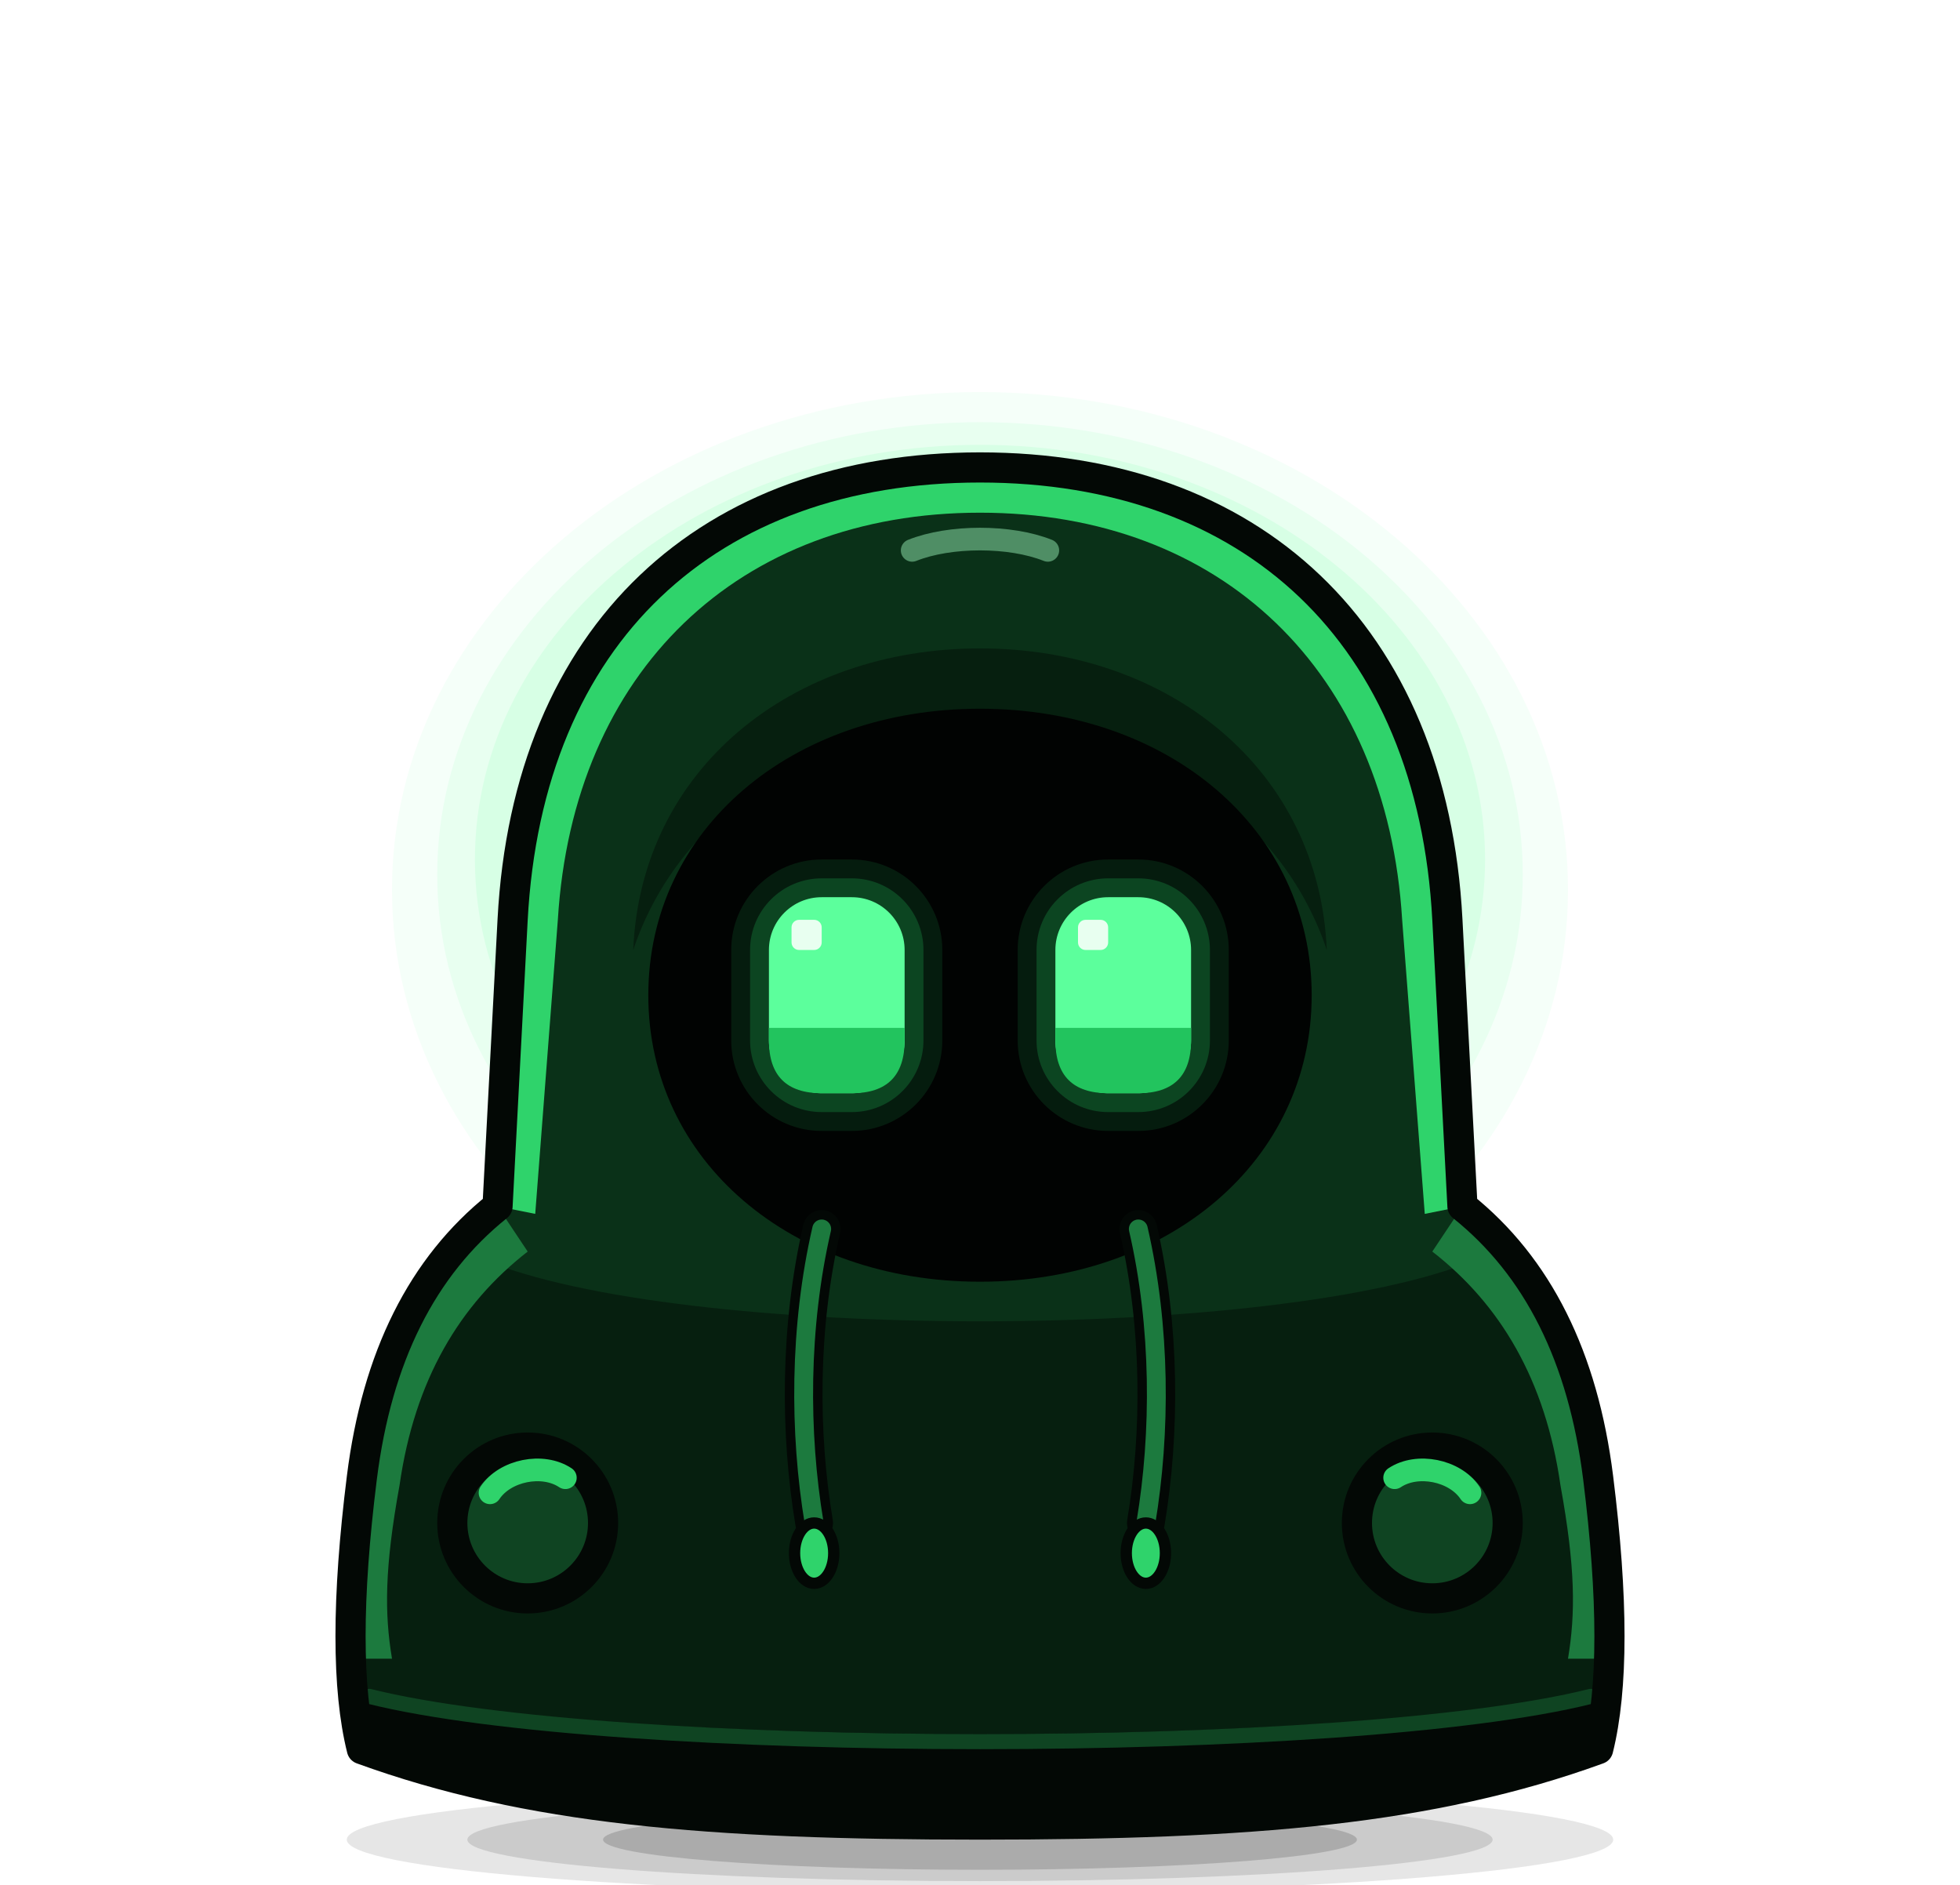
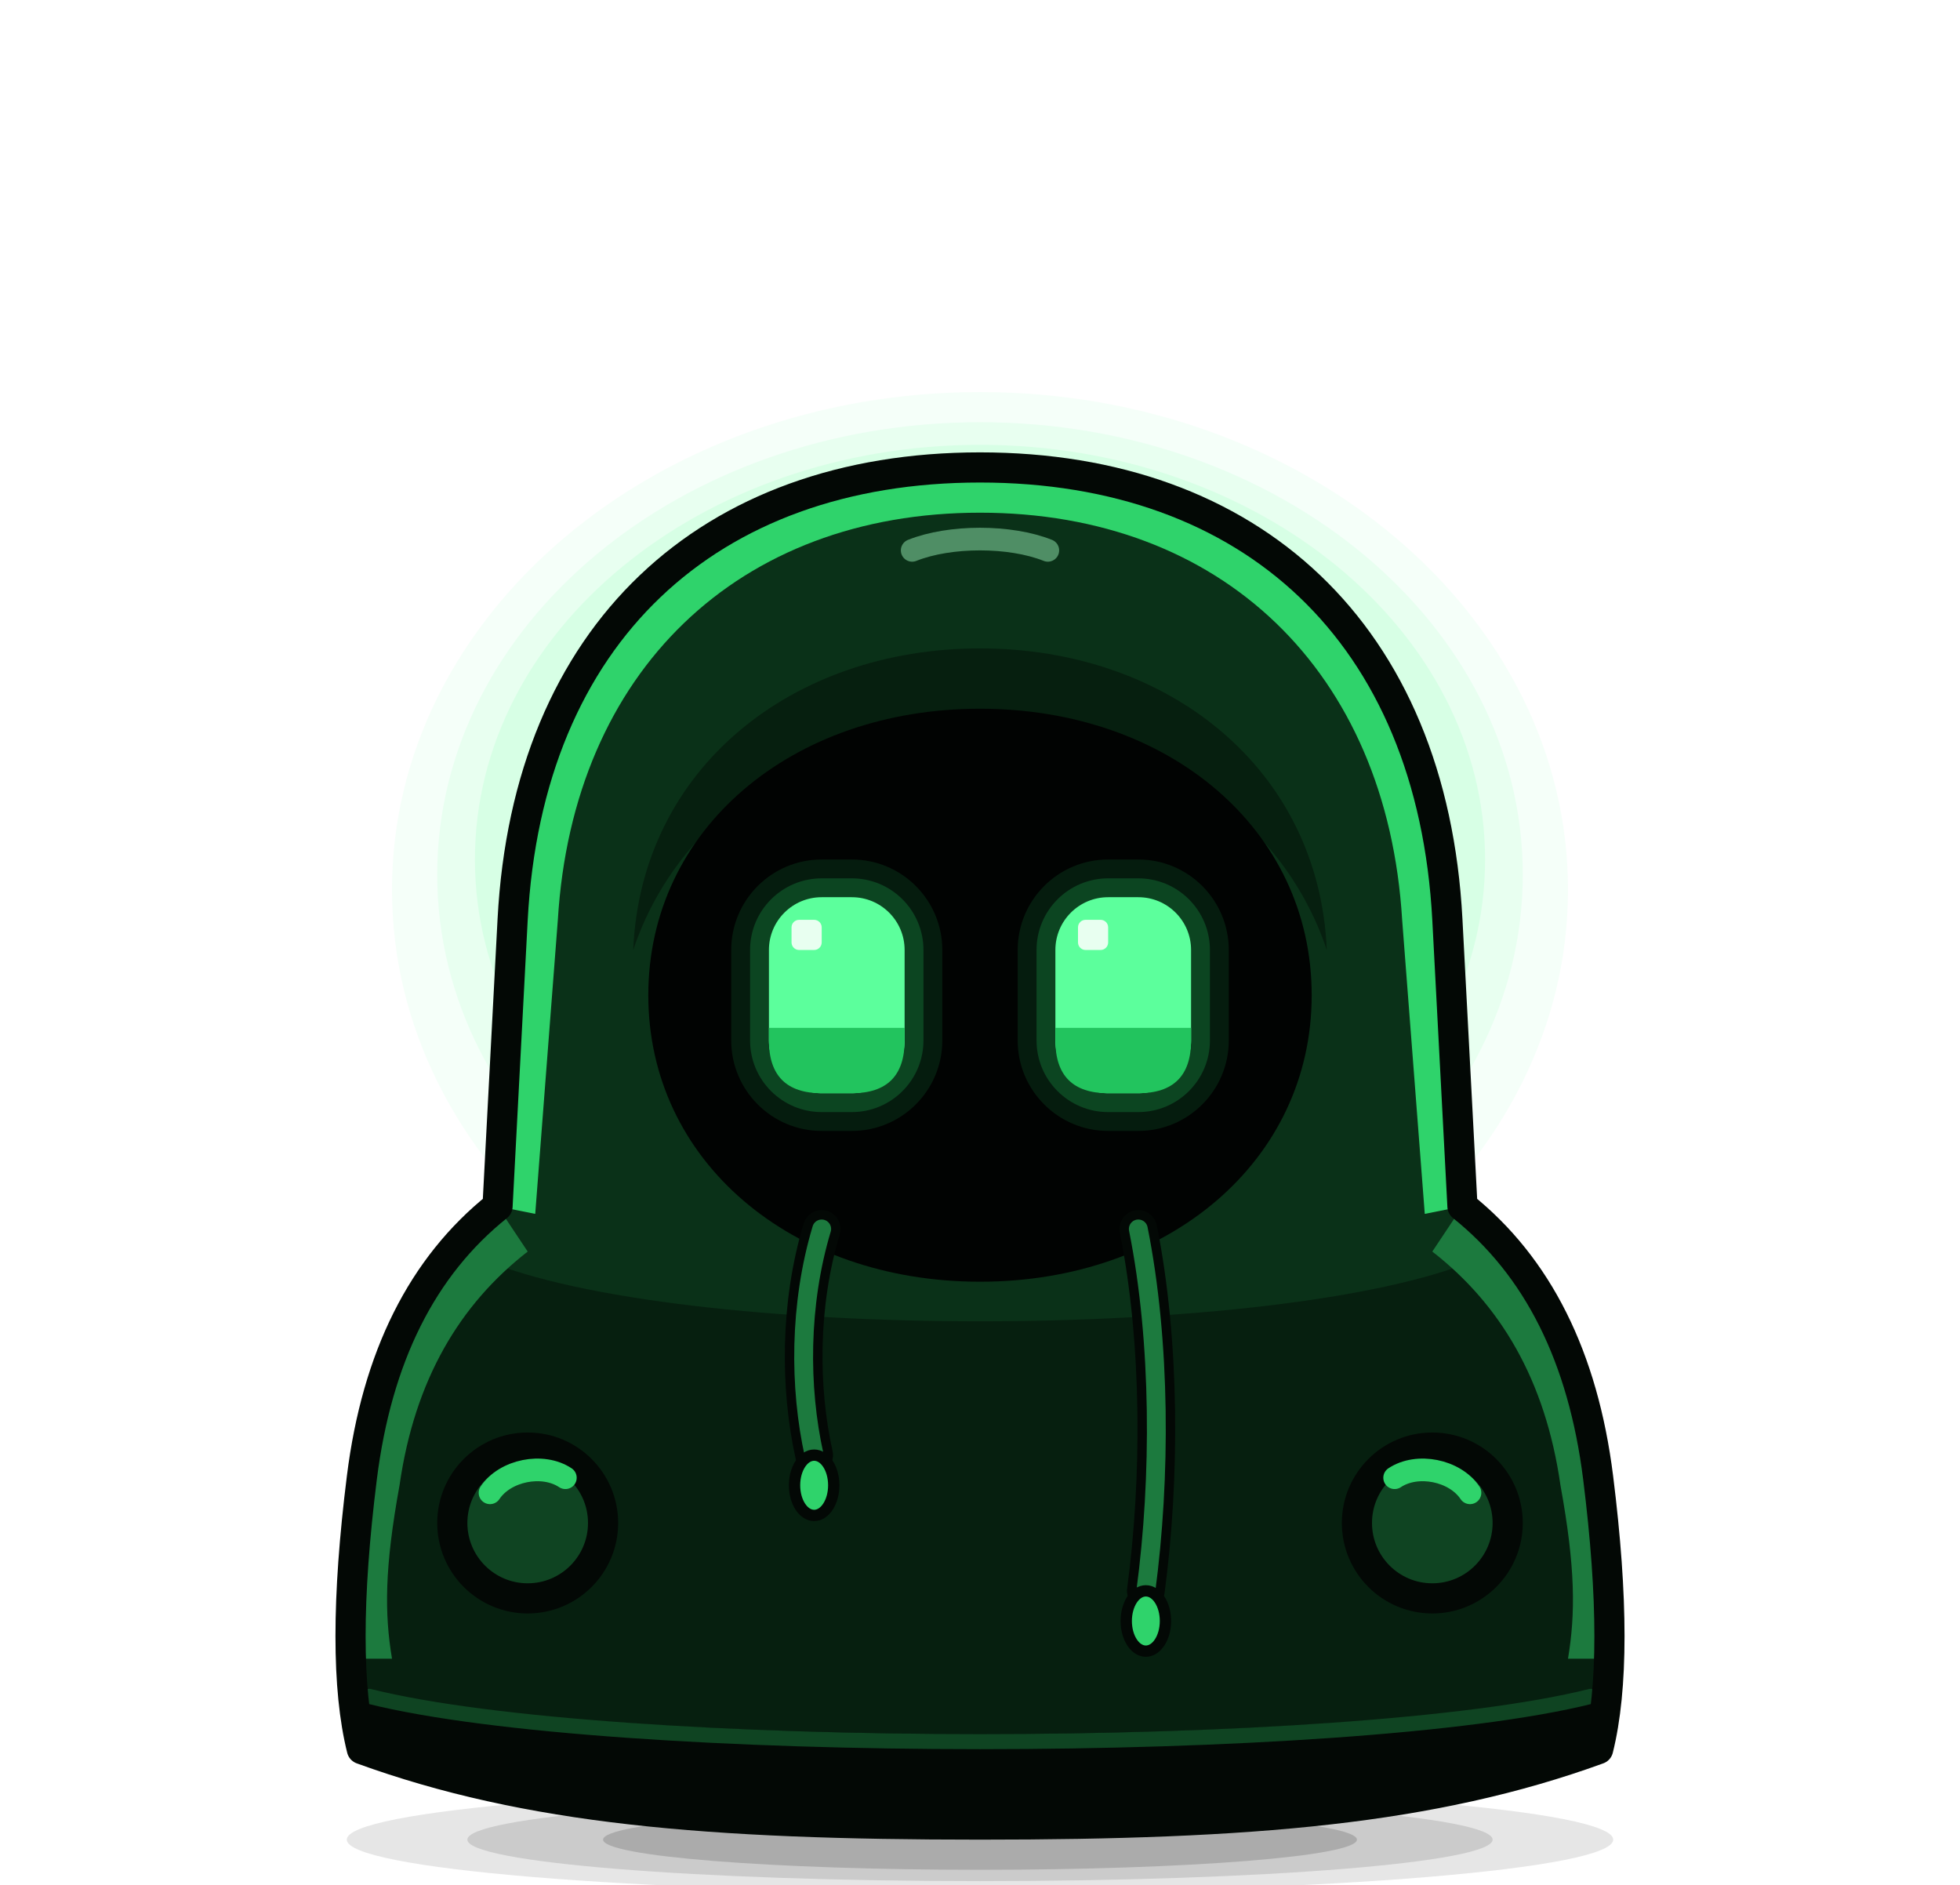
<svg xmlns="http://www.w3.org/2000/svg" viewBox="0 0 260 250" width="520" height="500">
  <style>
    .breathe { transform-origin: 130px 220px; animation: breathe 3.6s ease-in-out infinite; }
    @keyframes breathe { 0%, 100% { transform: scale(1, 1); } 50% { transform: scale(1.01, 0.988); } }
    .bob-l, .bob-r { animation: bob 2.8s ease-in-out infinite; }
    .bob-r { animation-delay: -1.4s; }
    @keyframes bob { 0%, 100% { transform: translateY(0); } 50% { transform: translateY(-4px); } }
    .type { animation: type 1.1s steps(1, end) infinite; }
    @keyframes type { 0% { transform: translateY(0); } 8% { transform: translate(-2px, 3px); }
      16% { transform: translateY(0); } 26% { transform: translate(3px, 3px); } 34% { transform: translateY(0); }
      44% { transform: translate(-1px, 3px); } 52% { transform: translateY(0); } 100% { transform: translateY(0); } }
    .caret { animation: caret 1s steps(1, end) infinite; }
    @keyframes caret { 0% { opacity: 1; } 50% { opacity: 0; } }
    @media (prefers-reduced-motion: reduce) { .breathe, .bob-l, .bob-r, .type, .caret { animation: none; } }
  </style>
  <g transform="translate(130 242) scale(1 1) translate(-130 -242)" opacity="1">
    <g id="shadow">
      <ellipse cx="130" cy="244" rx="84" ry="7" fill="#000" opacity="0.10" />
      <ellipse cx="130" cy="244" rx="68" ry="5.5" fill="#000" opacity="0.12" />
      <ellipse cx="130" cy="244" rx="50" ry="4" fill="#000" opacity="0.16" />
    </g>
  </g>
  <g transform="translate(0 0) translate(130 242) scale(1 1) translate(-130 -242)">
    <g id="figure" transform="translate(0 22)">
      <g class="breathe">
        <g id="aura">
          <ellipse cx="130" cy="96" rx="78" ry="66" fill="#2BFF7A" opacity="0.05" />
          <ellipse cx="130" cy="94" rx="72" ry="60" fill="#2BFF7A" opacity="0.07" />
          <ellipse cx="130" cy="92" rx="67" ry="55" fill="#2BFF7A" opacity="0.09" />
        </g>
        <g id="body">
          <path d="M130 40 C166 40 190 62 192 100 L194 138 C204 146 210 158 212 174 C214 190 214 202 212 210 C190 218 166 220 130 220 C94 220 70 218 48 210 C46 202 46 190 48 174 C50 158 56 146 66 138 L68 100 C70 62 94 40 130 40 Z" fill="#0A3118" />
          <path d="M64 145 C90 156 170 156 196 145 C206 152 210 162 212 174 C214 190 214 202 212 210 C190 218 166 220 130 220 C94 220 70 218 48 210 C46 202 46 190 48 174 C50 162 54 152 64 145 Z" fill="#061F0F" />
          <path d="M48 202 C80 210 180 210 212 202 C213 206 213 209 212 210 C190 218 166 220 130 220 C94 220 70 218 48 210 C47 209 47 206 48 202 Z" fill="#030805" />
          <path d="M66 138 L68 100 C70 62 94 40 130 40 C166 40 190 62 192 100 L194 138 L189 139 L186 100 C184 67 162 46 130 46 C98 46 76 67 74 100 L71 139 Z" fill="#2FD36B" />
          <path d="M66 138 C56 146 50 158 48 174 C46 186 46 192 47 198 L52 198 C51 192 51 186 53 175 C55 161 61 151 70 144 Z" fill="#1C7A3E" />
          <path d="M194 138 C204 146 210 158 212 174 C214 186 214 192 213 198 L208 198 C209 192 209 186 207 175 C205 161 199 151 190 144 Z" fill="#1C7A3E" />
          <path d="M49 203 C81 211 179 211 211 203" fill="none" stroke="#0F4422" stroke-width="2" stroke-linecap="round" />
          <path d="M121 51 C126 49 134 49 139 51" fill="none" stroke="#A4FFC4" stroke-width="3" stroke-linecap="round" opacity="0.45" />
          <path d="M130 40 C166 40 190 62 192 100 L194 138 C204 146 210 158 212 174 C214 190 214 202 212 210 C190 218 166 220 130 220 C94 220 70 218 48 210 C46 202 46 190 48 174 C50 158 56 146 66 138 L68 100 C70 62 94 40 130 40 Z" fill="none" stroke="#030805" stroke-width="4" stroke-linejoin="round" />
        </g>
        <g id="face">
          <path d="M84 104 C85 80 105 64 130 64 C155 64 175 80 176 104 C170 86 152 74 130 74 C108 74 90 86 84 104 Z" fill="#061F0F" />
          <path d="M130 72 C155 72 174 88 174 110 C174 132 155 148 130 148 C105 148 86 132 86 110 C86 88 105 72 130 72 Z" fill="#010302" />
        </g>
        <g id="laces">
-           <path d="M109 141 C106 154 106 168 108 180" fill="none" stroke="#030805" stroke-width="5" stroke-linecap="round" />
-           <path d="M109 141 C106 154 106 168 108 180" fill="none" stroke="#1C7A3E" stroke-width="2.5" stroke-linecap="round" />
-           <ellipse cx="108" cy="184" rx="2.6" ry="4" fill="#2FD36B" stroke="#030805" stroke-width="1.5" />
-           <path d="M151 141 C154 154 154 168 152 180" fill="none" stroke="#030805" stroke-width="5" stroke-linecap="round" />
-           <path d="M151 141 C154 154 154 168 152 180" fill="none" stroke="#1C7A3E" stroke-width="2.5" stroke-linecap="round" />
-           <ellipse cx="152" cy="184" rx="2.6" ry="4" fill="#2FD36B" stroke="#030805" stroke-width="1.5" />
+           <path d="M109 141 C106 151 106 162 108 171" fill="none" stroke="#030805" stroke-width="5" stroke-linecap="round" />
+           <path d="M109 141 C106 151 106 162 108 171" fill="none" stroke="#1C7A3E" stroke-width="2.5" stroke-linecap="round" />
+           <ellipse cx="108" cy="175" rx="2.6" ry="4" fill="#2FD36B" stroke="#030805" stroke-width="1.5" />
+           <path d="M151 141 C154 156 154 174 152 189" fill="none" stroke="#030805" stroke-width="5" stroke-linecap="round" />
+           <path d="M151 141 C154 156 154 174 152 189" fill="none" stroke="#1C7A3E" stroke-width="2.5" stroke-linecap="round" />
+           <ellipse cx="152" cy="193" rx="2.6" ry="4" fill="#2FD36B" stroke="#030805" stroke-width="1.5" />
        </g>
        <g id="eyes">
          <g id="eye-left" transform="translate(111 110)">
            <rect x="-14.0" y="-18.0" width="28" height="36" rx="12" fill="#2BFF7A" opacity="0.10" />
            <rect x="-11.5" y="-15.5" width="23" height="31" rx="9.5" fill="#2BFF7A" opacity="0.18" />
            <rect x="-9.0" y="-13.0" width="18" height="26" rx="7" fill="#5CFF9C" />
            <path d="M-9.0 4.333 L9.0 4.333 L9.0 6.0 C9.0 10.667 6.667 13.0 2.0 13.0 L-2.0 13.0 C-6.667 13.0 -9.0 10.667 -9.0 6.0 Z" fill="#22C45E" />
            <rect x="-6.0" y="-10.0" width="4" height="4" rx="1" fill="#E8FFF0" />
          </g>
          <g id="eye-right" transform="translate(149 110)">
            <rect x="-14.0" y="-18.0" width="28" height="36" rx="12" fill="#2BFF7A" opacity="0.10" />
            <rect x="-11.5" y="-15.5" width="23" height="31" rx="9.5" fill="#2BFF7A" opacity="0.18" />
            <rect x="-9.0" y="-13.0" width="18" height="26" rx="7" fill="#5CFF9C" />
            <path d="M-9.0 4.333 L9.0 4.333 L9.0 6.0 C9.0 10.667 6.667 13.0 2.0 13.0 L-2.0 13.0 C-6.667 13.0 -9.0 10.667 -9.0 6.0 Z" fill="#22C45E" />
            <rect x="-6.0" y="-10.0" width="4" height="4" rx="1" fill="#E8FFF0" />
          </g>
        </g>
        <g id="arms">
          <g id="hand-left" transform="translate(70 180)">
            <g class="bob-l">
              <circle cx="0" cy="0" r="10" fill="#0F4422" stroke="#030805" stroke-width="4" />
              <path d="M-5 -4 C-3 -7 2 -8 5 -6" fill="none" stroke="#2FD36B" stroke-width="3" stroke-linecap="round" />
            </g>
          </g>
          <g id="hand-right" transform="translate(190 180)">
            <g class="bob-r">
              <circle cx="0" cy="0" r="10" fill="#0F4422" stroke="#030805" stroke-width="4" />
              <path d="M-5 -6 C-2 -8 3 -7 5 -4" fill="none" stroke="#2FD36B" stroke-width="3" stroke-linecap="round" />
            </g>
          </g>
        </g>
      </g>
    </g>
  </g>
</svg>
